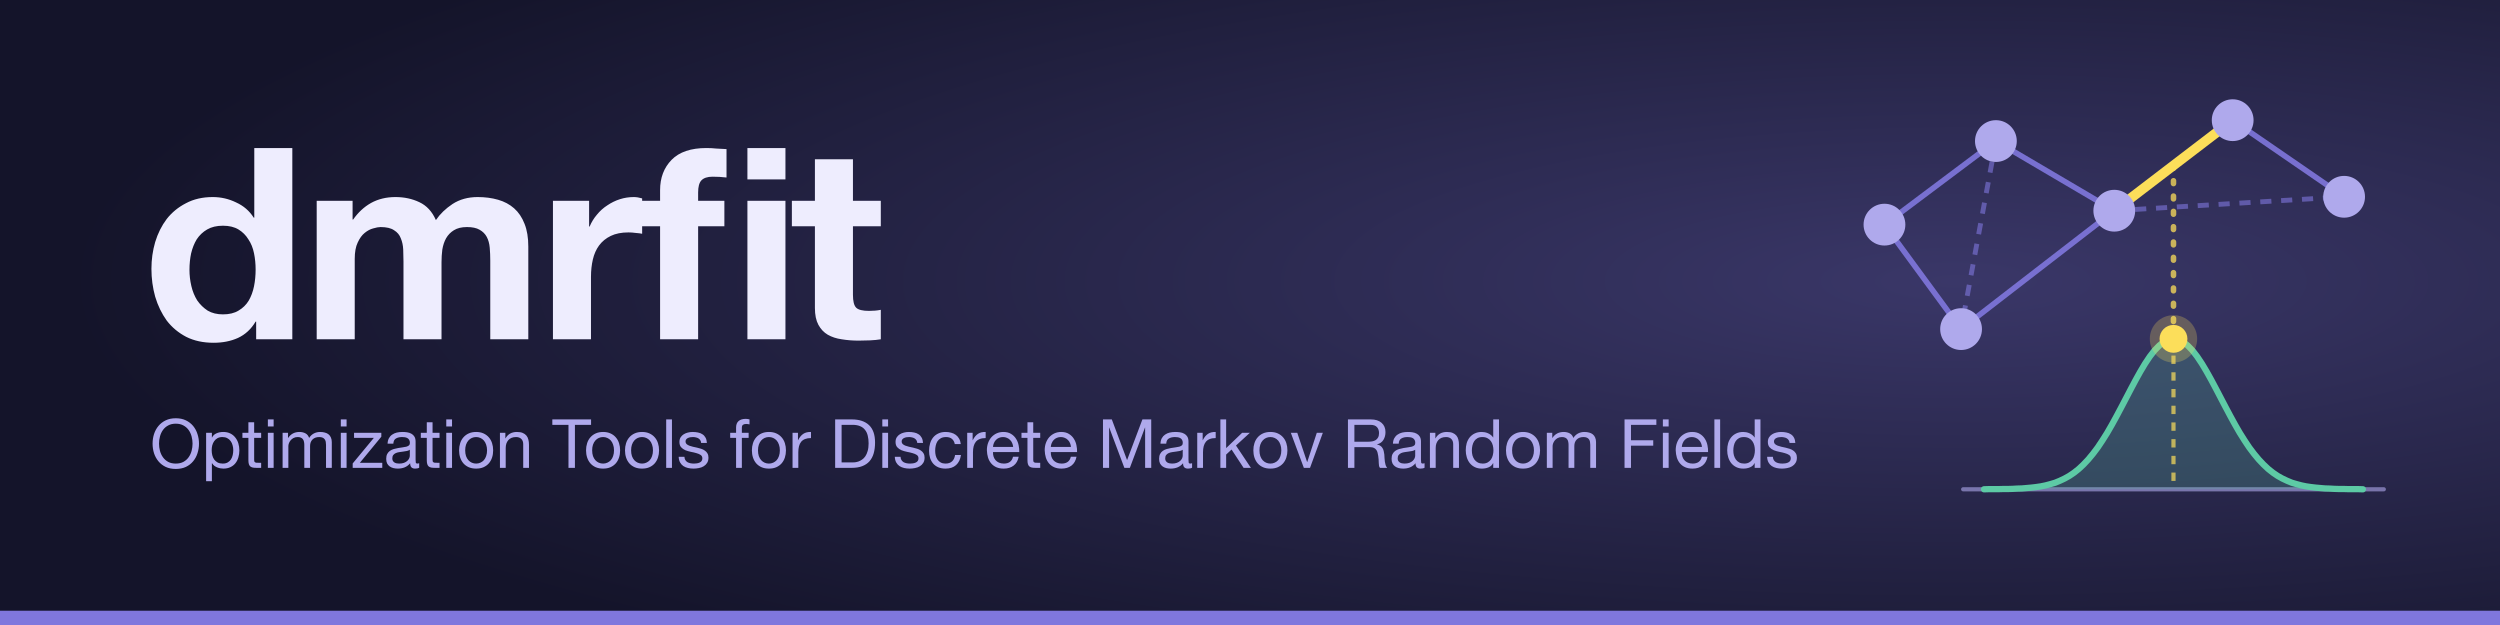
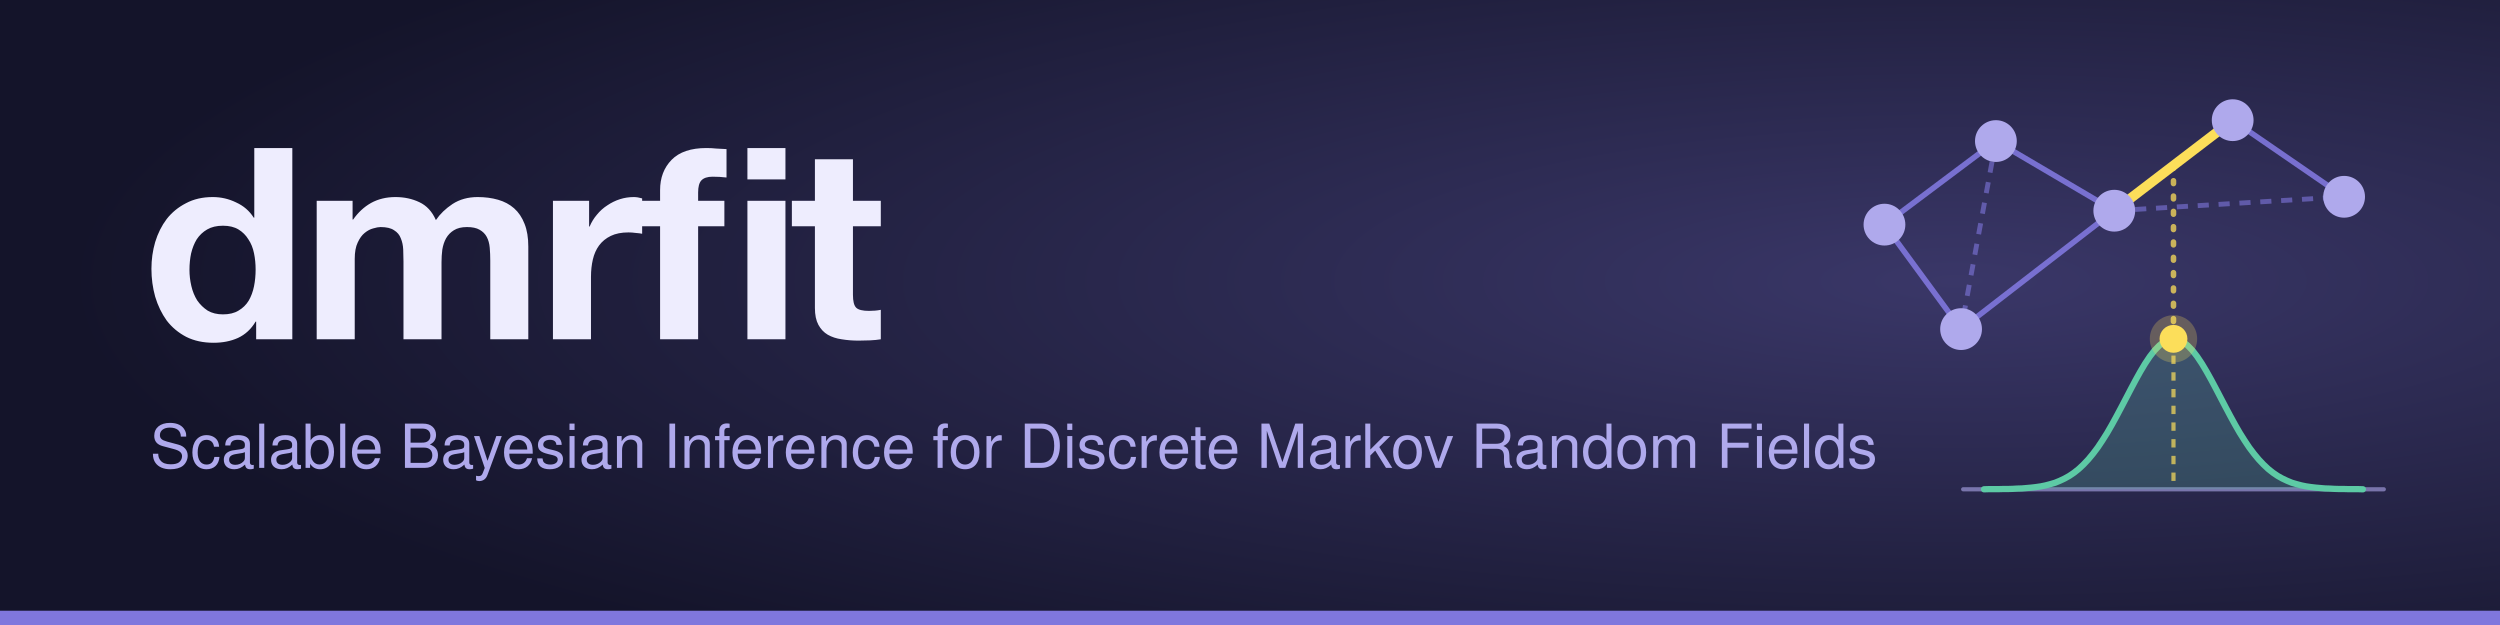
<svg xmlns="http://www.w3.org/2000/svg" width="1400" height="350" viewBox="0 0 1400 350" version="1.1" id="svg22">
  <defs id="defs2">
    <radialGradient id="bg" cx="78%" cy="45%" r="75%">
      <stop offset="0%" stop-color="#3a3768" id="stop1" />
      <stop offset="100%" stop-color="#14142a" id="stop2" />
    </radialGradient>
    <clipPath id="bannerclip">
      <rect width="1400" height="350" id="rect2" />
    </clipPath>
  </defs>
  <rect width="1400" height="350" fill="url(#bg)" id="rect3" />
  <g clip-path="url(#bannerclip)" id="g21">
    <g transform="translate(950,-38) scale(0.78)" id="g20">
      <line x1="191.5" y1="400" x2="493.5" y2="400" stroke="#AFA9EC" stroke-width="3" stroke-linecap="round" opacity="0.6" id="line3" />
      <path d="M 206.5,400.0 L 209.9,399.9 L 213.3,399.9 L 216.7,399.9 L 220.1,399.8 L 223.5,399.8 L 226.9,399.7 L 230.3,399.5 L 233.7,399.4 L 237.1,399.1 L 240.5,398.8 L 243.9,398.4 L 247.3,397.9 L 250.7,397.2 L 254.1,396.3 L 257.5,395.3 L 260.9,393.9 L 264.3,392.3 L 267.7,390.4 L 271.1,388.1 L 274.5,385.4 L 277.9,382.2 L 281.3,378.6 L 284.7,374.5 L 288.1,370.0 L 291.5,364.9 L 294.9,359.5 L 298.3,353.6 L 301.7,347.4 L 305.1,341.0 L 308.5,334.5 L 311.9,328.0 L 315.3,321.6 L 318.7,315.5 L 322.1,309.8 L 325.5,304.7 L 328.9,300.3 L 332.3,296.8 L 335.7,294.1 L 339.1,292.5 L 342.5,292.0 L 345.9,292.5 L 349.3,294.1 L 352.7,296.8 L 356.1,300.3 L 359.5,304.7 L 362.9,309.8 L 366.3,315.5 L 369.7,321.6 L 373.1,328.0 L 376.5,334.5 L 379.9,341.0 L 383.3,347.4 L 386.7,353.6 L 390.1,359.5 L 393.5,364.9 L 396.9,370.0 L 400.3,374.5 L 403.7,378.6 L 407.1,382.2 L 410.5,385.4 L 413.9,388.1 L 417.3,390.4 L 420.7,392.3 L 424.1,393.9 L 427.5,395.3 L 430.9,396.3 L 434.3,397.2 L 437.7,397.9 L 441.1,398.4 L 444.5,398.8 L 447.9,399.1 L 451.3,399.4 L 454.7,399.5 L 458.1,399.7 L 461.5,399.8 L 464.9,399.8 L 468.3,399.9 L 471.7,399.9 L 475.1,399.9 L 478.5,400.0 Z" fill="#5DCAA5" fill-opacity="0.22" id="path3" />
      <path d="M 206.5,400.0 L 209.9,399.9 L 213.3,399.9 L 216.7,399.9 L 220.1,399.8 L 223.5,399.8 L 226.9,399.7 L 230.3,399.5 L 233.7,399.4 L 237.1,399.1 L 240.5,398.8 L 243.9,398.4 L 247.3,397.9 L 250.7,397.2 L 254.1,396.3 L 257.5,395.3 L 260.9,393.9 L 264.3,392.3 L 267.7,390.4 L 271.1,388.1 L 274.5,385.4 L 277.9,382.2 L 281.3,378.6 L 284.7,374.5 L 288.1,370.0 L 291.5,364.9 L 294.9,359.5 L 298.3,353.6 L 301.7,347.4 L 305.1,341.0 L 308.5,334.5 L 311.9,328.0 L 315.3,321.6 L 318.7,315.5 L 322.1,309.8 L 325.5,304.7 L 328.9,300.3 L 332.3,296.8 L 335.7,294.1 L 339.1,292.5 L 342.5,292.0 L 345.9,292.5 L 349.3,294.1 L 352.7,296.8 L 356.1,300.3 L 359.5,304.7 L 362.9,309.8 L 366.3,315.5 L 369.7,321.6 L 373.1,328.0 L 376.5,334.5 L 379.9,341.0 L 383.3,347.4 L 386.7,353.6 L 390.1,359.5 L 393.5,364.9 L 396.9,370.0 L 400.3,374.5 L 403.7,378.6 L 407.1,382.2 L 410.5,385.4 L 413.9,388.1 L 417.3,390.4 L 420.7,392.3 L 424.1,393.9 L 427.5,395.3 L 430.9,396.3 L 434.3,397.2 L 437.7,397.9 L 441.1,398.4 L 444.5,398.8 L 447.9,399.1 L 451.3,399.4 L 454.7,399.5 L 458.1,399.7 L 461.5,399.8 L 464.9,399.8 L 468.3,399.9 L 471.7,399.9 L 475.1,399.9 L 478.5,400.0" fill="none" stroke="#5DCAA5" stroke-width="4.5" stroke-linejoin="round" stroke-linecap="round" id="path4" />
      <line x1="342.5" y1="292" x2="342.5" y2="400" stroke="#FCDE5A" stroke-width="3" stroke-dasharray="6 6" opacity="0.7" id="line4" />
      <g stroke="#7F77DD" stroke-width="4" opacity="0.9" id="g9">
        <line x1="135" y1="210" x2="215" y2="150" id="line5" />
        <line x1="215" y1="150" x2="300" y2="200" id="line6" />
        <line x1="135" y1="210" x2="190" y2="285" id="line7" />
        <line x1="190" y1="285" x2="300" y2="200" id="line8" />
        <line x1="385" y1="135" x2="465" y2="190" id="line9" />
      </g>
      <g stroke="#7F77DD" stroke-width="3.5" stroke-dasharray="8 7" opacity="0.6" id="g11">
        <line x1="215" y1="150" x2="190" y2="285" id="line10" />
        <line x1="300" y1="200" x2="465" y2="190" id="line11" />
      </g>
      <line x1="342.5" y1="167.5" x2="342.5" y2="292" stroke="#FCDE5A" stroke-width="4" stroke-dasharray="2 9" stroke-linecap="round" opacity="0.75" id="line12" />
      <line x1="300" y1="200" x2="385" y2="135" stroke="#FCDE5A" stroke-width="7" stroke-linecap="round" id="line13" />
      <g id="g18">
        <circle cx="135" cy="210" r="15" fill="#AFA9EC" id="circle13" />
        <circle cx="215" cy="150" r="15" fill="#AFA9EC" id="circle14" />
        <circle cx="190" cy="285" r="15" fill="#AFA9EC" id="circle15" />
        <circle cx="300" cy="200" r="15" fill="#AFA9EC" id="circle16" />
        <circle cx="385" cy="135" r="15" fill="#AFA9EC" id="circle17" />
        <circle cx="465" cy="190" r="15" fill="#AFA9EC" id="circle18" />
      </g>
      <circle cx="342.5" cy="292" r="17" fill="#FCDE5A" opacity="0.25" id="circle19" />
      <circle cx="342.5" cy="292" r="10" fill="#FCDE5A" id="circle20" />
    </g>
  </g>
  <path d="m 143.15,151 q 0,4.8 -0.9,9.3 -0.9,4.5 -3,8.1 -2.1,3.45 -5.7,5.55 -3.45,2.1 -8.7,2.1 -4.95,0 -8.55,-2.1 -3.45,-2.25 -5.85,-5.7 -2.25,-3.6 -3.3,-8.1 -1.05,-4.5 -1.05,-9 0,-4.8 0.9,-9.15 1.05,-4.5 3.15,-7.95 2.25,-3.45 5.85,-5.55 3.6,-2.1 8.85,-2.1 5.25,0 8.7,2.1 3.45,2.1 5.55,5.55 2.25,3.3 3.15,7.8 0.9,4.35 0.9,9.15 z m 0.3,29.1 V 190 H 163.7 V 82.9 h -21.3 v 39 h -0.3 q -3.6,-5.7 -9.9,-8.55 -6.15,-3 -13.05,-3 -8.55,0 -15,3.45 -6.45,3.3 -10.8,8.85 -4.2,5.55 -6.45,12.9 -2.1,7.2 -2.1,15 0,8.1 2.1,15.6 2.25,7.5 6.45,13.35 4.35,5.7 10.95,9.15 6.6,3.3 15.3,3.3 7.65,0 13.65,-2.7 6.15,-2.85 9.9,-9.15 z m 33.9,-67.65 V 190 h 21.3 v -45 q 0,-5.7 1.65,-9.15 1.65,-3.6 3.9,-5.4 2.4,-1.95 4.8,-2.55 2.55,-0.75 4.05,-0.75 5.1,0 7.65,1.8 2.7,1.65 3.75,4.5 1.2,2.85 1.35,6.3 0.15,3.3 0.15,6.75 V 190 h 21.3 v -43.2 q 0,-3.6 0.45,-7.05 0.6,-3.6 2.1,-6.3 1.65,-2.85 4.35,-4.5 2.85,-1.8 7.35,-1.8 4.5,0 7.05,1.5 2.7,1.5 4.05,4.05 1.35,2.55 1.65,6 0.3,3.45 0.3,7.35 V 190 h 21.3 v -51.9 q 0,-7.5 -2.1,-12.75 -2.1,-5.4 -5.85,-8.7 -3.75,-3.3 -9,-4.8 -5.25,-1.5 -11.4,-1.5 -8.1,0 -14.1,3.9 -5.85,3.9 -9.3,9 -3.15,-7.2 -9.3,-10.05 -6,-2.85 -13.35,-2.85 -7.65,0 -13.65,3.3 -5.85,3.3 -10.05,9.3 h -0.3 v -10.5 z m 132.3,0 V 190 h 21.3 v -34.95 q 0,-5.25 1.05,-9.75 1.05,-4.5 3.45,-7.8 2.55,-3.45 6.6,-5.4 4.05,-1.95 9.9,-1.95 1.95,0 4.05,0.3 2.1,0.15 3.6,0.45 v -19.8 q -2.55,-0.75 -4.65,-0.75 -4.05,0 -7.8,1.2 -3.75,1.2 -7.05,3.45 -3.3,2.1 -5.85,5.25 -2.55,3 -4.05,6.6 h -0.3 v -14.4 z m 60,14.25 V 190 h 21.3 v -63.3 h 14.7 v -14.25 h -14.7 v -4.65 q 0,-4.8 1.8,-6.75 1.95,-2.1 6.3,-2.1 4.05,0 7.8,0.45 V 83.5 q -2.7,-0.15 -5.55,-0.3 -2.85,-0.3 -5.7,-0.3 -13.05,0 -19.5,6.6 -6.45,6.6 -6.45,16.95 v 6 h -12.75 v 14.25 z m 48.9,-14.25 V 190 h 21.3 v -77.55 z m 21.3,-12 V 82.9 h -21.3 v 17.55 z m 37.8,12 V 89.2 h -21.3 v 23.25 h -12.9 v 14.25 h 12.9 v 45.75 q 0,5.85 1.95,9.45 1.95,3.6 5.25,5.55 3.45,1.95 7.8,2.55 4.5,0.75 9.45,0.75 3.15,0 6.45,-0.15 3.3,-0.15 6,-0.6 v -16.5 q -1.5,0.3 -3.15,0.45 -1.65,0.15 -3.45,0.15 -5.4,0 -7.2,-1.8 -1.8,-1.8 -1.8,-7.2 v -38.4 h 15.6 v -14.25 z" id="text21" style="font-weight:700;font-size:150px;font-family:'Helvetica Neue', Helvetica, Arial, sans-serif;letter-spacing:-3;fill:#eeedfe" aria-label="dmrfit" />
-   <path d="m 89.054,248.434 q 0,-2.052 0.532,-4.028 0.532,-2.014 1.672,-3.61 1.14,-1.596 2.926,-2.546 1.786,-0.988 4.256,-0.988 2.47,0 4.256,0.988 1.786,0.95 2.926,2.546 1.14,1.596 1.672,3.61 0.532,1.976 0.532,4.028 0,2.052 -0.532,4.066 -0.532,1.976 -1.672,3.572 -1.14,1.596 -2.926,2.584 -1.786,0.95 -4.256,0.95 -2.47,0 -4.256,-0.95 -1.786,-0.988 -2.926,-2.584 -1.14,-1.596 -1.672,-3.572 -0.532,-2.014 -0.532,-4.066 z m -3.61,0 q 0,2.774 0.798,5.358 0.836,2.546 2.47,4.522 1.634,1.976 4.066,3.154 2.432,1.14 5.662,1.14 3.23,0 5.662,-1.14 2.432,-1.178 4.066,-3.154 1.634,-1.976 2.432,-4.522 0.836,-2.584 0.836,-5.358 0,-2.774 -0.836,-5.32 -0.798,-2.584 -2.432,-4.56 -1.634,-1.976 -4.066,-3.154 -2.432,-1.178 -5.662,-1.178 -3.23,0 -5.662,1.178 -2.432,1.178 -4.066,3.154 -1.634,1.976 -2.47,4.56 -0.798,2.546 -0.798,5.32 z m 29.982,-6.08 v 27.132 h 3.23 v -10.108 h 0.076 q 0.532,0.874 1.292,1.482 0.798,0.57 1.672,0.912 0.874,0.342 1.748,0.494 0.912,0.152 1.634,0.152 2.242,0 3.914,-0.798 1.71,-0.798 2.812,-2.166 1.14,-1.406 1.672,-3.268 0.57,-1.862 0.57,-3.952 0,-2.09 -0.57,-3.952 -0.57,-1.862 -1.71,-3.268 -1.102,-1.444 -2.812,-2.28 -1.672,-0.836 -3.952,-0.836 -2.052,0 -3.762,0.76 -1.71,0.722 -2.508,2.356 h -0.076 v -2.66 z m 15.2,9.652 q 0,1.444 -0.304,2.812 -0.304,1.368 -0.988,2.432 -0.684,1.064 -1.824,1.71 -1.102,0.646 -2.774,0.646 -1.672,0 -2.85,-0.608 -1.178,-0.646 -1.938,-1.672 -0.722,-1.026 -1.064,-2.356 -0.342,-1.368 -0.342,-2.812 0,-1.368 0.304,-2.698 0.342,-1.33 1.064,-2.356 0.722,-1.064 1.862,-1.71 1.14,-0.646 2.774,-0.646 1.558,0 2.698,0.608 1.178,0.608 1.9,1.634 0.76,1.026 1.102,2.356 0.38,1.292 0.38,2.66 z m 11.704,-9.652 v -5.89 h -3.23 v 5.89 h -3.344 v 2.85 h 3.344 v 12.502 q 0,1.368 0.266,2.204 0.266,0.836 0.798,1.292 0.57,0.456 1.444,0.646 0.912,0.152 2.166,0.152 h 2.47 v -2.85 h -1.482 q -0.76,0 -1.254,-0.038 -0.456,-0.076 -0.722,-0.266 -0.266,-0.19 -0.38,-0.532 -0.076,-0.342 -0.076,-0.912 v -12.198 h 3.914 v -2.85 z m 10.906,-3.534 v -3.952 h -3.23 v 3.952 z m -3.23,3.534 V 262 h 3.23 v -19.646 z m 8.246,0 V 262 h 3.23 v -12.236 q 0,-0.57 0.266,-1.406 0.304,-0.874 0.912,-1.672 0.646,-0.798 1.634,-1.368 1.026,-0.57 2.432,-0.57 1.102,0 1.786,0.342 0.722,0.304 1.14,0.912 0.418,0.57 0.57,1.368 0.19,0.798 0.19,1.748 V 262 h 3.23 v -12.236 q 0,-2.28 1.368,-3.648 1.368,-1.368 3.762,-1.368 1.178,0 1.9,0.342 0.76,0.342 1.178,0.95 0.418,0.57 0.57,1.368 0.152,0.798 0.152,1.71 V 262 h 3.23 v -14.402 q 0,-1.52 -0.494,-2.584 -0.456,-1.102 -1.33,-1.786 -0.836,-0.684 -2.052,-0.988 -1.178,-0.342 -2.66,-0.342 -1.938,0 -3.572,0.874 -1.596,0.874 -2.584,2.47 -0.608,-1.824 -2.09,-2.584 -1.482,-0.76 -3.306,-0.76 -4.142,0 -6.346,3.344 h -0.076 v -2.888 z m 35.834,-3.534 v -3.952 h -3.23 v 3.952 z m -3.23,3.534 V 262 h 3.23 v -19.646 z m 6.65,17.176 V 262 h 16.568 v -2.85 h -12.54 l 12.008,-14.592 v -2.204 h -15.276 v 2.85 h 11.096 z m 37.24,2.394 q -0.836,0.494 -2.318,0.494 -1.254,0 -2.014,-0.684 -0.722,-0.722 -0.722,-2.318 -1.33,1.596 -3.116,2.318 -1.748,0.684 -3.8,0.684 -1.33,0 -2.546,-0.304 -1.178,-0.304 -2.052,-0.95 -0.874,-0.646 -1.406,-1.672 -0.494,-1.064 -0.494,-2.546 0,-1.672 0.57,-2.736 0.57,-1.064 1.482,-1.71 0.95,-0.684 2.128,-1.026 1.216,-0.342 2.47,-0.57 1.33,-0.266 2.508,-0.38 1.216,-0.152 2.128,-0.38 0.912,-0.266 1.444,-0.722 0.532,-0.494 0.532,-1.406 0,-1.064 -0.418,-1.71 -0.38,-0.646 -1.026,-0.988 -0.608,-0.342 -1.406,-0.456 -0.76,-0.114 -1.52,-0.114 -2.052,0 -3.42,0.798 -1.368,0.76 -1.482,2.926 h -3.23 q 0.076,-1.824 0.76,-3.078 0.684,-1.254 1.824,-2.014 1.14,-0.798 2.584,-1.14 1.482,-0.342 3.154,-0.342 1.33,0 2.622,0.19 1.33,0.19 2.394,0.798 1.064,0.57 1.71,1.634 0.646,1.064 0.646,2.774 v 10.108 q 0,1.14 0.114,1.672 0.152,0.532 0.912,0.532 0.418,0 0.988,-0.19 z m -5.244,-10.07 q -0.608,0.456 -1.596,0.684 -0.988,0.19 -2.09,0.342 -1.064,0.114 -2.166,0.304 -1.102,0.152 -1.976,0.532 -0.874,0.38 -1.444,1.102 -0.532,0.684 -0.532,1.9 0,0.798 0.304,1.368 0.342,0.532 0.836,0.874 0.532,0.342 1.216,0.494 0.684,0.152 1.444,0.152 1.596,0 2.736,-0.418 1.14,-0.456 1.862,-1.102 0.722,-0.684 1.064,-1.444 0.342,-0.798 0.342,-1.482 z m 12.73,-9.5 v -5.89 h -3.23 v 5.89 h -3.344 v 2.85 h 3.344 v 12.502 q 0,1.368 0.266,2.204 0.266,0.836 0.798,1.292 0.57,0.456 1.444,0.646 0.912,0.152 2.166,0.152 h 2.47 v -2.85 h -1.482 q -0.76,0 -1.254,-0.038 -0.456,-0.076 -0.722,-0.266 -0.266,-0.19 -0.38,-0.532 -0.076,-0.342 -0.076,-0.912 v -12.198 h 3.914 v -2.85 z m 10.906,-3.534 v -3.952 h -3.23 v 3.952 z m -3.23,3.534 V 262 h 3.23 v -19.646 z m 10.602,9.842 q 0,-1.786 0.456,-3.154 0.494,-1.406 1.33,-2.356 0.836,-0.95 1.938,-1.444 1.14,-0.494 2.394,-0.494 1.254,0 2.356,0.494 1.14,0.494 1.976,1.444 0.836,0.95 1.292,2.356 0.494,1.368 0.494,3.154 0,1.786 -0.494,3.192 -0.456,1.368 -1.292,2.318 -0.836,0.912 -1.976,1.406 -1.102,0.494 -2.356,0.494 -1.254,0 -2.394,-0.494 -1.102,-0.494 -1.938,-1.406 -0.836,-0.95 -1.33,-2.318 -0.456,-1.406 -0.456,-3.192 z m -3.42,0 q 0,2.166 0.608,4.028 0.608,1.862 1.824,3.268 1.216,1.368 3.002,2.166 1.786,0.76 4.104,0.76 2.356,0 4.104,-0.76 1.786,-0.798 3.002,-2.166 1.216,-1.406 1.824,-3.268 0.608,-1.862 0.608,-4.028 0,-2.166 -0.608,-4.028 -0.608,-1.9 -1.824,-3.268 -1.216,-1.406 -3.002,-2.204 -1.748,-0.798 -4.104,-0.798 -2.318,0 -4.104,0.798 -1.786,0.798 -3.002,2.204 -1.216,1.368 -1.824,3.268 -0.608,1.862 -0.608,4.028 z m 22.876,-9.842 V 262 h 3.23 v -11.096 q 0,-1.33 0.342,-2.432 0.38,-1.14 1.102,-1.976 0.722,-0.836 1.786,-1.292 1.102,-0.456 2.584,-0.456 1.862,0 2.926,1.064 1.064,1.064 1.064,2.888 V 262 h 3.23 v -12.92 q 0,-1.596 -0.342,-2.888 -0.304,-1.33 -1.102,-2.28 -0.798,-0.95 -2.09,-1.482 -1.292,-0.532 -3.23,-0.532 -4.37,0 -6.384,3.572 h -0.076 v -3.116 z m 38.38,-4.446 V 262 h 3.61 v -24.092 h 9.044 v -3.04 h -21.698 v 3.04 z m 13.262,14.288 q 0,-1.786 0.456,-3.154 0.494,-1.406 1.33,-2.356 0.836,-0.95 1.938,-1.444 1.14,-0.494 2.394,-0.494 1.254,0 2.356,0.494 1.14,0.494 1.976,1.444 0.836,0.95 1.292,2.356 0.494,1.368 0.494,3.154 0,1.786 -0.494,3.192 -0.456,1.368 -1.292,2.318 -0.836,0.912 -1.976,1.406 -1.102,0.494 -2.356,0.494 -1.254,0 -2.394,-0.494 -1.102,-0.494 -1.938,-1.406 -0.836,-0.95 -1.33,-2.318 -0.456,-1.406 -0.456,-3.192 z m -3.42,0 q 0,2.166 0.608,4.028 0.608,1.862 1.824,3.268 1.216,1.368 3.002,2.166 1.786,0.76 4.104,0.76 2.356,0 4.104,-0.76 1.786,-0.798 3.002,-2.166 1.216,-1.406 1.824,-3.268 0.608,-1.862 0.608,-4.028 0,-2.166 -0.608,-4.028 -0.608,-1.9 -1.824,-3.268 -1.216,-1.406 -3.002,-2.204 -1.748,-0.798 -4.104,-0.798 -2.318,0 -4.104,0.798 -1.786,0.798 -3.002,2.204 -1.216,1.368 -1.824,3.268 -0.608,1.862 -0.608,4.028 z m 25.232,0 q 0,-1.786 0.456,-3.154 0.494,-1.406 1.33,-2.356 0.836,-0.95 1.938,-1.444 1.14,-0.494 2.394,-0.494 1.254,0 2.356,0.494 1.14,0.494 1.976,1.444 0.836,0.95 1.292,2.356 0.494,1.368 0.494,3.154 0,1.786 -0.494,3.192 -0.456,1.368 -1.292,2.318 -0.836,0.912 -1.976,1.406 -1.102,0.494 -2.356,0.494 -1.254,0 -2.394,-0.494 -1.102,-0.494 -1.938,-1.406 -0.836,-0.95 -1.33,-2.318 -0.456,-1.406 -0.456,-3.192 z m -3.42,0 q 0,2.166 0.608,4.028 0.608,1.862 1.824,3.268 1.216,1.368 3.002,2.166 1.786,0.76 4.104,0.76 2.356,0 4.104,-0.76 1.786,-0.798 3.002,-2.166 1.216,-1.406 1.824,-3.268 0.608,-1.862 0.608,-4.028 0,-2.166 -0.608,-4.028 -0.608,-1.9 -1.824,-3.268 -1.216,-1.406 -3.002,-2.204 -1.748,-0.798 -4.104,-0.798 -2.318,0 -4.104,0.798 -1.786,0.798 -3.002,2.204 -1.216,1.368 -1.824,3.268 -0.608,1.862 -0.608,4.028 z M 373.066,234.868 V 262 h 3.23 v -27.132 z m 10.222,20.938 h -3.23 q 0.076,1.824 0.76,3.116 0.684,1.254 1.824,2.052 1.14,0.76 2.622,1.102 1.482,0.342 3.116,0.342 1.482,0 2.964,-0.304 1.52,-0.266 2.698,-0.988 1.216,-0.722 1.938,-1.9 0.76,-1.178 0.76,-2.964 0,-1.406 -0.57,-2.356 -0.532,-0.95 -1.444,-1.558 -0.874,-0.646 -2.052,-1.026 -1.14,-0.38 -2.356,-0.646 -1.14,-0.266 -2.28,-0.494 -1.14,-0.266 -2.052,-0.608 -0.912,-0.38 -1.52,-0.912 -0.57,-0.57 -0.57,-1.406 0,-0.76 0.38,-1.216 0.38,-0.494 0.988,-0.76 0.608,-0.304 1.33,-0.418 0.76,-0.114 1.482,-0.114 0.798,0 1.558,0.19 0.798,0.152 1.444,0.532 0.646,0.38 1.064,1.026 0.418,0.608 0.494,1.558 h 3.23 q -0.114,-1.786 -0.76,-2.964 -0.646,-1.216 -1.748,-1.9 -1.064,-0.722 -2.47,-0.988 -1.406,-0.304 -3.078,-0.304 -1.292,0 -2.622,0.342 -1.292,0.304 -2.356,0.988 -1.026,0.646 -1.71,1.71 -0.646,1.064 -0.646,2.546 0,1.9 0.95,2.964 0.95,1.064 2.356,1.672 1.444,0.57 3.116,0.912 1.672,0.304 3.078,0.722 1.444,0.38 2.394,1.026 0.95,0.646 0.95,1.9 0,0.912 -0.456,1.52 -0.456,0.57 -1.178,0.874 -0.684,0.304 -1.52,0.418 -0.836,0.114 -1.596,0.114 -0.988,0 -1.938,-0.19 -0.912,-0.19 -1.672,-0.608 -0.722,-0.456 -1.178,-1.178 -0.456,-0.76 -0.494,-1.824 z m 28.918,-10.602 V 262 h 3.23 v -16.796 h 3.8 v -2.85 h -3.8 v -2.736 q 0,-1.292 0.646,-1.748 0.646,-0.456 1.824,-0.456 0.418,0 0.912,0.076 0.494,0.038 0.912,0.19 v -2.812 q -0.456,-0.152 -1.064,-0.228 -0.57,-0.076 -1.026,-0.076 -2.66,0 -4.066,1.254 -1.368,1.216 -1.368,3.61 v 2.926 H 408.9 v 2.85 z m 12.274,6.992 q 0,-1.786 0.456,-3.154 0.494,-1.406 1.33,-2.356 0.836,-0.95 1.938,-1.444 1.14,-0.494 2.394,-0.494 1.254,0 2.356,0.494 1.14,0.494 1.976,1.444 0.836,0.95 1.292,2.356 0.494,1.368 0.494,3.154 0,1.786 -0.494,3.192 -0.456,1.368 -1.292,2.318 -0.836,0.912 -1.976,1.406 -1.102,0.494 -2.356,0.494 -1.254,0 -2.394,-0.494 -1.102,-0.494 -1.938,-1.406 -0.836,-0.95 -1.33,-2.318 -0.456,-1.406 -0.456,-3.192 z m -3.42,0 q 0,2.166 0.608,4.028 0.608,1.862 1.824,3.268 1.216,1.368 3.002,2.166 1.786,0.76 4.104,0.76 2.356,0 4.104,-0.76 1.786,-0.798 3.002,-2.166 1.216,-1.406 1.824,-3.268 0.608,-1.862 0.608,-4.028 0,-2.166 -0.608,-4.028 -0.608,-1.9 -1.824,-3.268 -1.216,-1.406 -3.002,-2.204 -1.748,-0.798 -4.104,-0.798 -2.318,0 -4.104,0.798 -1.786,0.798 -3.002,2.204 -1.216,1.368 -1.824,3.268 -0.608,1.862 -0.608,4.028 z m 22.762,-9.842 V 262 h 3.23 v -8.74 q 0,-1.9 0.38,-3.344 0.38,-1.482 1.216,-2.508 0.836,-1.026 2.204,-1.558 1.368,-0.532 3.306,-0.532 v -3.42 q -2.622,-0.076 -4.332,1.064 -1.71,1.14 -2.888,3.534 h -0.076 v -4.142 z m 27.474,16.606 v -21.052 h 6.08 q 2.508,0 4.218,0.722 1.71,0.684 2.774,2.052 1.102,1.33 1.558,3.268 0.494,1.9 0.494,4.332 0,2.508 -0.532,4.294 -0.494,1.748 -1.292,2.926 -0.798,1.178 -1.824,1.862 -0.988,0.684 -2.014,1.064 -1.026,0.342 -1.938,0.456 -0.912,0.076 -1.52,0.076 z m -3.61,-24.092 V 262 h 9.31 q 3.382,0 5.852,-0.95 2.47,-0.95 4.066,-2.736 1.596,-1.824 2.356,-4.446 0.76,-2.66 0.76,-6.08 0,-6.536 -3.382,-9.728 -3.382,-3.192 -9.652,-3.192 z m 29.64,3.952 v -3.952 h -3.23 v 3.952 z m -3.23,3.534 V 262 h 3.23 v -19.646 z m 10.222,13.452 h -3.23 q 0.076,1.824 0.76,3.116 0.684,1.254 1.824,2.052 1.14,0.76 2.622,1.102 1.482,0.342 3.116,0.342 1.482,0 2.964,-0.304 1.52,-0.266 2.698,-0.988 1.216,-0.722 1.938,-1.9 0.76,-1.178 0.76,-2.964 0,-1.406 -0.57,-2.356 -0.532,-0.95 -1.444,-1.558 -0.874,-0.646 -2.052,-1.026 -1.14,-0.38 -2.356,-0.646 -1.14,-0.266 -2.28,-0.494 -1.14,-0.266 -2.052,-0.608 -0.912,-0.38 -1.52,-0.912 -0.57,-0.57 -0.57,-1.406 0,-0.76 0.38,-1.216 0.38,-0.494 0.988,-0.76 0.608,-0.304 1.33,-0.418 0.76,-0.114 1.482,-0.114 0.798,0 1.558,0.19 0.798,0.152 1.444,0.532 0.646,0.38 1.064,1.026 0.418,0.608 0.494,1.558 h 3.23 q -0.114,-1.786 -0.76,-2.964 -0.646,-1.216 -1.748,-1.9 -1.064,-0.722 -2.47,-0.988 -1.406,-0.304 -3.078,-0.304 -1.292,0 -2.622,0.342 -1.292,0.304 -2.356,0.988 -1.026,0.646 -1.71,1.71 -0.646,1.064 -0.646,2.546 0,1.9 0.95,2.964 0.95,1.064 2.356,1.672 1.444,0.57 3.116,0.912 1.672,0.304 3.078,0.722 1.444,0.38 2.394,1.026 0.95,0.646 0.95,1.9 0,0.912 -0.456,1.52 -0.456,0.57 -1.178,0.874 -0.684,0.304 -1.52,0.418 -0.836,0.114 -1.596,0.114 -0.988,0 -1.938,-0.19 -0.912,-0.19 -1.672,-0.608 -0.722,-0.456 -1.178,-1.178 -0.456,-0.76 -0.494,-1.824 z m 30.362,-7.144 h 3.344 q -0.19,-1.748 -0.912,-3.002 -0.722,-1.292 -1.862,-2.128 -1.102,-0.836 -2.584,-1.216 -1.444,-0.418 -3.116,-0.418 -2.318,0 -4.066,0.836 -1.748,0.798 -2.926,2.242 -1.14,1.406 -1.71,3.344 -0.57,1.9 -0.57,4.104 0,2.204 0.57,4.066 0.608,1.824 1.748,3.154 1.178,1.33 2.888,2.052 1.748,0.722 3.99,0.722 3.762,0 5.928,-1.976 2.204,-1.976 2.736,-5.624 h -3.306 q -0.304,2.28 -1.672,3.534 -1.33,1.254 -3.724,1.254 -1.52,0 -2.622,-0.608 -1.102,-0.608 -1.786,-1.596 -0.684,-1.026 -1.026,-2.318 -0.304,-1.292 -0.304,-2.66 0,-1.482 0.304,-2.85 0.304,-1.406 0.988,-2.47 0.722,-1.064 1.9,-1.71 1.178,-0.646 2.926,-0.646 2.052,0 3.268,1.026 1.216,1.026 1.596,2.888 z m 6.954,-6.308 V 262 h 3.23 v -8.74 q 0,-1.9 0.38,-3.344 0.38,-1.482 1.216,-2.508 0.836,-1.026 2.204,-1.558 1.368,-0.532 3.306,-0.532 v -3.42 q -2.622,-0.076 -4.332,1.064 -1.71,1.14 -2.888,3.534 h -0.076 v -4.142 z m 25.726,7.942 h -11.286 q 0.076,-1.14 0.494,-2.128 0.418,-1.026 1.14,-1.786 0.722,-0.76 1.71,-1.178 1.026,-0.456 2.28,-0.456 1.216,0 2.204,0.456 1.026,0.418 1.748,1.178 0.76,0.722 1.178,1.748 0.456,1.026 0.532,2.166 z m 3.116,5.472 h -3.192 q -0.418,1.938 -1.748,2.888 -1.292,0.95 -3.344,0.95 -1.596,0 -2.774,-0.532 -1.178,-0.532 -1.938,-1.406 -0.76,-0.912 -1.102,-2.052 -0.342,-1.178 -0.304,-2.47 h 14.706 q 0.076,-1.786 -0.342,-3.762 -0.38,-1.976 -1.444,-3.648 -1.026,-1.672 -2.774,-2.736 -1.71,-1.102 -4.332,-1.102 -2.014,0 -3.724,0.76 -1.672,0.76 -2.926,2.128 -1.216,1.368 -1.9,3.23 -0.684,1.862 -0.684,4.104 0.076,2.242 0.646,4.142 0.608,1.9 1.786,3.268 1.178,1.368 2.888,2.128 1.748,0.76 4.104,0.76 3.344,0 5.548,-1.672 2.204,-1.672 2.85,-4.978 z m 8.132,-13.414 v -5.89 h -3.23 v 5.89 h -3.344 v 2.85 h 3.344 v 12.502 q 0,1.368 0.266,2.204 0.266,0.836 0.798,1.292 0.57,0.456 1.444,0.646 0.912,0.152 2.166,0.152 h 2.47 v -2.85 h -1.482 q -0.76,0 -1.254,-0.038 -0.456,-0.076 -0.722,-0.266 -0.266,-0.19 -0.38,-0.532 -0.076,-0.342 -0.076,-0.912 v -12.198 h 3.914 v -2.85 z m 21.128,7.942 h -11.286 q 0.076,-1.14 0.494,-2.128 0.418,-1.026 1.14,-1.786 0.722,-0.76 1.71,-1.178 1.026,-0.456 2.28,-0.456 1.216,0 2.204,0.456 1.026,0.418 1.748,1.178 0.76,0.722 1.178,1.748 0.456,1.026 0.532,2.166 z m 3.116,5.472 h -3.192 q -0.418,1.938 -1.748,2.888 -1.292,0.95 -3.344,0.95 -1.596,0 -2.774,-0.532 -1.178,-0.532 -1.938,-1.406 -0.76,-0.912 -1.102,-2.052 -0.342,-1.178 -0.304,-2.47 h 14.706 q 0.076,-1.786 -0.342,-3.762 -0.38,-1.976 -1.444,-3.648 -1.026,-1.672 -2.774,-2.736 -1.71,-1.102 -4.332,-1.102 -2.014,0 -3.724,0.76 -1.672,0.76 -2.926,2.128 -1.216,1.368 -1.9,3.23 -0.684,1.862 -0.684,4.104 0.076,2.242 0.646,4.142 0.608,1.9 1.786,3.268 1.178,1.368 2.888,2.128 1.748,0.76 4.104,0.76 3.344,0 5.548,-1.672 2.204,-1.672 2.85,-4.978 z m 14.82,-20.9 V 262 h 3.42 v -22.572 h 0.076 l 8.474,22.572 h 3.078 l 8.474,-22.572 h 0.076 V 262 h 3.42 v -27.132 h -4.94 l -8.588,22.8 -8.55,-22.8 z m 49.894,27.056 q -0.836,0.494 -2.318,0.494 -1.254,0 -2.014,-0.684 -0.722,-0.722 -0.722,-2.318 -1.33,1.596 -3.116,2.318 -1.748,0.684 -3.8,0.684 -1.33,0 -2.546,-0.304 -1.178,-0.304 -2.052,-0.95 -0.874,-0.646 -1.406,-1.672 -0.494,-1.064 -0.494,-2.546 0,-1.672 0.57,-2.736 0.57,-1.064 1.482,-1.71 0.95,-0.684 2.128,-1.026 1.216,-0.342 2.47,-0.57 1.33,-0.266 2.508,-0.38 1.216,-0.152 2.128,-0.38 0.912,-0.266 1.444,-0.722 0.532,-0.494 0.532,-1.406 0,-1.064 -0.418,-1.71 -0.38,-0.646 -1.026,-0.988 -0.608,-0.342 -1.406,-0.456 -0.76,-0.114 -1.52,-0.114 -2.052,0 -3.42,0.798 -1.368,0.76 -1.482,2.926 h -3.23 q 0.076,-1.824 0.76,-3.078 0.684,-1.254 1.824,-2.014 1.14,-0.798 2.584,-1.14 1.482,-0.342 3.154,-0.342 1.33,0 2.622,0.19 1.33,0.19 2.394,0.798 1.064,0.57 1.71,1.634 0.646,1.064 0.646,2.774 v 10.108 q 0,1.14 0.114,1.672 0.152,0.532 0.912,0.532 0.418,0 0.988,-0.19 z m -5.244,-10.07 q -0.608,0.456 -1.596,0.684 -0.988,0.19 -2.09,0.342 -1.064,0.114 -2.166,0.304 -1.102,0.152 -1.976,0.532 -0.874,0.38 -1.444,1.102 -0.532,0.684 -0.532,1.9 0,0.798 0.304,1.368 0.342,0.532 0.836,0.874 0.532,0.342 1.216,0.494 0.684,0.152 1.444,0.152 1.596,0 2.736,-0.418 1.14,-0.456 1.862,-1.102 0.722,-0.684 1.064,-1.444 0.342,-0.798 0.342,-1.482 z m 8.132,-9.5 V 262 h 3.23 v -8.74 q 0,-1.9 0.38,-3.344 0.38,-1.482 1.216,-2.508 0.836,-1.026 2.204,-1.558 1.368,-0.532 3.306,-0.532 v -3.42 q -2.622,-0.076 -4.332,1.064 -1.71,1.14 -2.888,3.534 h -0.076 v -4.142 z m 12.958,-7.486 V 262 h 3.23 v -7.448 l 3.04,-2.812 6.726,10.26 h 4.104 l -8.36,-12.502 7.79,-7.144 h -4.332 l -8.968,8.588 v -16.074 z m 21.888,17.328 q 0,-1.786 0.456,-3.154 0.494,-1.406 1.33,-2.356 0.836,-0.95 1.938,-1.444 1.14,-0.494 2.394,-0.494 1.254,0 2.356,0.494 1.14,0.494 1.976,1.444 0.836,0.95 1.292,2.356 0.494,1.368 0.494,3.154 0,1.786 -0.494,3.192 -0.456,1.368 -1.292,2.318 -0.836,0.912 -1.976,1.406 -1.102,0.494 -2.356,0.494 -1.254,0 -2.394,-0.494 -1.102,-0.494 -1.938,-1.406 -0.836,-0.95 -1.33,-2.318 -0.456,-1.406 -0.456,-3.192 z m -3.42,0 q 0,2.166 0.608,4.028 0.608,1.862 1.824,3.268 1.216,1.368 3.002,2.166 1.786,0.76 4.104,0.76 2.356,0 4.104,-0.76 1.786,-0.798 3.002,-2.166 1.216,-1.406 1.824,-3.268 0.608,-1.862 0.608,-4.028 0,-2.166 -0.608,-4.028 -0.608,-1.9 -1.824,-3.268 -1.216,-1.406 -3.002,-2.204 -1.748,-0.798 -4.104,-0.798 -2.318,0 -4.104,0.798 -1.786,0.798 -3.002,2.204 -1.216,1.368 -1.824,3.268 -0.608,1.862 -0.608,4.028 z m 31.73,9.804 7.182,-19.646 h -3.382 l -5.358,16.378 h -0.076 l -5.51,-16.378 h -3.61 l 7.296,19.646 z m 21.242,-27.132 V 262 h 3.61 v -11.59 h 8.816 q 1.33,0 2.128,0.418 0.798,0.38 1.292,1.064 0.494,0.646 0.722,1.558 0.228,0.874 0.38,1.862 0.19,0.988 0.228,2.014 0.038,1.026 0.076,1.938 0.038,0.874 0.152,1.596 0.152,0.722 0.532,1.14 h 4.028 q -0.57,-0.684 -0.874,-1.558 -0.266,-0.912 -0.418,-1.9 -0.152,-0.988 -0.19,-2.014 -0.038,-1.026 -0.114,-2.014 -0.114,-0.988 -0.342,-1.9 -0.19,-0.912 -0.646,-1.634 -0.418,-0.76 -1.178,-1.292 -0.722,-0.532 -1.9,-0.76 v -0.076 q 2.47,-0.684 3.572,-2.546 1.14,-1.862 1.14,-4.332 0,-3.306 -2.204,-5.206 -2.166,-1.9 -6.042,-1.9 z m 11.134,12.502 h -7.524 v -9.462 h 8.968 q 2.546,0 3.686,1.292 1.14,1.292 1.14,3.344 0,1.482 -0.532,2.432 -0.494,0.912 -1.368,1.482 -0.836,0.532 -1.976,0.722 -1.14,0.19 -2.394,0.19 z m 31.768,14.554 q -0.836,0.494 -2.318,0.494 -1.254,0 -2.014,-0.684 -0.722,-0.722 -0.722,-2.318 -1.33,1.596 -3.116,2.318 -1.748,0.684 -3.8,0.684 -1.33,0 -2.546,-0.304 -1.178,-0.304 -2.052,-0.95 -0.874,-0.646 -1.406,-1.672 -0.494,-1.064 -0.494,-2.546 0,-1.672 0.57,-2.736 0.57,-1.064 1.482,-1.71 0.95,-0.684 2.128,-1.026 1.216,-0.342 2.47,-0.57 1.33,-0.266 2.508,-0.38 1.216,-0.152 2.128,-0.38 0.912,-0.266 1.444,-0.722 0.532,-0.494 0.532,-1.406 0,-1.064 -0.418,-1.71 -0.38,-0.646 -1.026,-0.988 -0.608,-0.342 -1.406,-0.456 -0.76,-0.114 -1.52,-0.114 -2.052,0 -3.42,0.798 -1.368,0.76 -1.482,2.926 h -3.23 q 0.076,-1.824 0.76,-3.078 0.684,-1.254 1.824,-2.014 1.14,-0.798 2.584,-1.14 1.482,-0.342 3.154,-0.342 1.33,0 2.622,0.19 1.33,0.19 2.394,0.798 1.064,0.57 1.71,1.634 0.646,1.064 0.646,2.774 v 10.108 q 0,1.14 0.114,1.672 0.152,0.532 0.912,0.532 0.418,0 0.988,-0.19 z m -5.244,-10.07 q -0.608,0.456 -1.596,0.684 -0.988,0.19 -2.09,0.342 -1.064,0.114 -2.166,0.304 -1.102,0.152 -1.976,0.532 -0.874,0.38 -1.444,1.102 -0.532,0.684 -0.532,1.9 0,0.798 0.304,1.368 0.342,0.532 0.836,0.874 0.532,0.342 1.216,0.494 0.684,0.152 1.444,0.152 1.596,0 2.736,-0.418 1.14,-0.456 1.862,-1.102 0.722,-0.684 1.064,-1.444 0.342,-0.798 0.342,-1.482 z m 8.246,-9.5 V 262 h 3.23 v -11.096 q 0,-1.33 0.342,-2.432 0.38,-1.14 1.102,-1.976 0.722,-0.836 1.786,-1.292 1.102,-0.456 2.584,-0.456 1.862,0 2.926,1.064 1.064,1.064 1.064,2.888 V 262 h 3.23 v -12.92 q 0,-1.596 -0.342,-2.888 -0.304,-1.33 -1.102,-2.28 -0.798,-0.95 -2.09,-1.482 -1.292,-0.532 -3.23,-0.532 -4.37,0 -6.384,3.572 h -0.076 v -3.116 z m 23.484,9.994 q 0,-1.444 0.304,-2.812 0.304,-1.368 0.988,-2.432 0.684,-1.064 1.824,-1.71 1.14,-0.646 2.774,-0.646 1.672,0 2.85,0.646 1.178,0.608 1.9,1.634 0.76,1.026 1.102,2.394 0.342,1.33 0.342,2.774 0,1.368 -0.342,2.698 -0.304,1.33 -1.026,2.394 -0.722,1.026 -1.862,1.672 -1.14,0.646 -2.774,0.646 -1.558,0 -2.736,-0.608 -1.14,-0.608 -1.9,-1.634 -0.722,-1.026 -1.102,-2.318 -0.342,-1.33 -0.342,-2.698 z m 15.2,9.652 v -27.132 h -3.23 v 10.108 h -0.076 q -0.532,-0.874 -1.33,-1.444 -0.76,-0.608 -1.634,-0.95 -0.874,-0.38 -1.748,-0.532 -0.874,-0.152 -1.634,-0.152 -2.242,0 -3.952,0.836 -1.672,0.798 -2.812,2.204 -1.102,1.368 -1.672,3.23 -0.532,1.862 -0.532,3.952 0,2.09 0.57,3.952 0.57,1.862 1.672,3.268 1.14,1.406 2.812,2.242 1.71,0.836 3.99,0.836 2.052,0 3.762,-0.722 1.71,-0.722 2.508,-2.356 h 0.076 V 262 Z m 7.334,-9.804 q 0,-1.786 0.456,-3.154 0.494,-1.406 1.33,-2.356 0.836,-0.95 1.938,-1.444 1.14,-0.494 2.394,-0.494 1.254,0 2.356,0.494 1.14,0.494 1.976,1.444 0.836,0.95 1.292,2.356 0.494,1.368 0.494,3.154 0,1.786 -0.494,3.192 -0.456,1.368 -1.292,2.318 -0.836,0.912 -1.976,1.406 -1.102,0.494 -2.356,0.494 -1.254,0 -2.394,-0.494 -1.102,-0.494 -1.938,-1.406 -0.836,-0.95 -1.33,-2.318 -0.456,-1.406 -0.456,-3.192 z m -3.42,0 q 0,2.166 0.608,4.028 0.608,1.862 1.824,3.268 1.216,1.368 3.002,2.166 1.786,0.76 4.104,0.76 2.356,0 4.104,-0.76 1.786,-0.798 3.002,-2.166 1.216,-1.406 1.824,-3.268 0.608,-1.862 0.608,-4.028 0,-2.166 -0.608,-4.028 -0.608,-1.9 -1.824,-3.268 -1.216,-1.406 -3.002,-2.204 -1.748,-0.798 -4.104,-0.798 -2.318,0 -4.104,0.798 -1.786,0.798 -3.002,2.204 -1.216,1.368 -1.824,3.268 -0.608,1.862 -0.608,4.028 z m 22.876,-9.842 V 262 h 3.23 v -12.236 q 0,-0.57 0.266,-1.406 0.304,-0.874 0.912,-1.672 0.646,-0.798 1.634,-1.368 1.026,-0.57 2.432,-0.57 1.102,0 1.786,0.342 0.722,0.304 1.14,0.912 0.418,0.57 0.57,1.368 0.19,0.798 0.19,1.748 V 262 h 3.23 v -12.236 q 0,-2.28 1.368,-3.648 1.368,-1.368 3.762,-1.368 1.178,0 1.9,0.342 0.76,0.342 1.178,0.95 0.418,0.57 0.57,1.368 0.152,0.798 0.152,1.71 V 262 h 3.23 v -14.402 q 0,-1.52 -0.494,-2.584 -0.456,-1.102 -1.33,-1.786 -0.836,-0.684 -2.052,-0.988 -1.178,-0.342 -2.66,-0.342 -1.938,0 -3.572,0.874 -1.596,0.874 -2.584,2.47 -0.608,-1.824 -2.09,-2.584 -1.482,-0.76 -3.306,-0.76 -4.142,0 -6.346,3.344 h -0.076 v -2.888 z m 43.51,-7.486 V 262 h 3.61 v -12.426 h 12.464 v -3.04 h -12.464 v -8.626 h 14.212 v -3.04 z m 24.7,3.952 v -3.952 h -3.23 v 3.952 z m -3.23,3.534 V 262 h 3.23 v -19.646 z m 21.888,7.942 h -11.286 q 0.076,-1.14 0.494,-2.128 0.418,-1.026 1.14,-1.786 0.722,-0.76 1.71,-1.178 1.026,-0.456 2.28,-0.456 1.216,0 2.204,0.456 1.026,0.418 1.748,1.178 0.76,0.722 1.178,1.748 0.456,1.026 0.532,2.166 z m 3.116,5.472 h -3.192 q -0.418,1.938 -1.748,2.888 -1.292,0.95 -3.344,0.95 -1.596,0 -2.774,-0.532 -1.178,-0.532 -1.938,-1.406 -0.76,-0.912 -1.102,-2.052 -0.342,-1.178 -0.304,-2.47 h 14.706 q 0.076,-1.786 -0.342,-3.762 -0.38,-1.976 -1.444,-3.648 -1.026,-1.672 -2.774,-2.736 -1.71,-1.102 -4.332,-1.102 -2.014,0 -3.724,0.76 -1.672,0.76 -2.926,2.128 -1.216,1.368 -1.9,3.23 -0.684,1.862 -0.684,4.104 0.076,2.242 0.646,4.142 0.608,1.9 1.786,3.268 1.178,1.368 2.888,2.128 1.748,0.76 4.104,0.76 3.344,0 5.548,-1.672 2.204,-1.672 2.85,-4.978 z m 3.838,-20.9 V 262 h 3.23 v -27.132 z m 10.602,17.48 q 0,-1.444 0.304,-2.812 0.304,-1.368 0.988,-2.432 0.684,-1.064 1.824,-1.71 1.14,-0.646 2.774,-0.646 1.672,0 2.85,0.646 1.178,0.608 1.9,1.634 0.76,1.026 1.102,2.394 0.342,1.33 0.342,2.774 0,1.368 -0.342,2.698 -0.304,1.33 -1.026,2.394 -0.722,1.026 -1.862,1.672 -1.14,0.646 -2.774,0.646 -1.558,0 -2.736,-0.608 -1.14,-0.608 -1.9,-1.634 -0.722,-1.026 -1.102,-2.318 -0.342,-1.33 -0.342,-2.698 z m 15.2,9.652 v -27.132 h -3.23 v 10.108 h -0.076 q -0.532,-0.874 -1.33,-1.444 -0.76,-0.608 -1.634,-0.95 -0.874,-0.38 -1.748,-0.532 -0.874,-0.152 -1.634,-0.152 -2.242,0 -3.952,0.836 -1.672,0.798 -2.812,2.204 -1.102,1.368 -1.672,3.23 -0.532,1.862 -0.532,3.952 0,2.09 0.57,3.952 0.57,1.862 1.672,3.268 1.14,1.406 2.812,2.242 1.71,0.836 3.99,0.836 2.052,0 3.762,-0.722 1.71,-0.722 2.508,-2.356 h 0.076 V 262 Z m 6.954,-6.194 h -3.23 q 0.076,1.824 0.76,3.116 0.684,1.254 1.824,2.052 1.14,0.76 2.622,1.102 1.482,0.342 3.116,0.342 1.482,0 2.964,-0.304 1.52,-0.266 2.698,-0.988 1.216,-0.722 1.938,-1.9 0.76,-1.178 0.76,-2.964 0,-1.406 -0.57,-2.356 -0.532,-0.95 -1.444,-1.558 -0.874,-0.646 -2.052,-1.026 -1.14,-0.38 -2.356,-0.646 -1.14,-0.266 -2.28,-0.494 -1.14,-0.266 -2.052,-0.608 -0.912,-0.38 -1.52,-0.912 -0.57,-0.57 -0.57,-1.406 0,-0.76 0.38,-1.216 0.38,-0.494 0.988,-0.76 0.608,-0.304 1.33,-0.418 0.76,-0.114 1.482,-0.114 0.798,0 1.558,0.19 0.798,0.152 1.444,0.532 0.646,0.38 1.064,1.026 0.418,0.608 0.494,1.558 h 3.23 q -0.114,-1.786 -0.76,-2.964 -0.646,-1.216 -1.748,-1.9 -1.064,-0.722 -2.47,-0.988 -1.406,-0.304 -3.078,-0.304 -1.292,0 -2.622,0.342 -1.292,0.304 -2.356,0.988 -1.026,0.646 -1.71,1.71 -0.646,1.064 -0.646,2.546 0,1.9 0.95,2.964 0.95,1.064 2.356,1.672 1.444,0.57 3.116,0.912 1.672,0.304 3.078,0.722 1.444,0.38 2.394,1.026 0.95,0.646 0.95,1.9 0,0.912 -0.456,1.52 -0.456,0.57 -1.178,0.874 -0.684,0.304 -1.52,0.418 -0.836,0.114 -1.596,0.114 -0.988,0 -1.938,-0.19 -0.912,-0.19 -1.672,-0.608 -0.722,-0.456 -1.178,-1.178 -0.456,-0.76 -0.494,-1.824 z" id="text22" style="font-size:38px;font-family:'Helvetica Neue', Helvetica, Arial, sans-serif;fill:#afa9ec" aria-label="Optimization Tools for Discrete Markov Random Fields" />
+   <text id="text22" x="84" y="262" textLength="971" lengthAdjust="spacing" style="font-size:34px;font-family:'Helvetica Neue', Helvetica, Arial, sans-serif;fill:#afa9ec">Scalable Bayesian Inference for Discrete Markov Random Fields</text>
  <rect x="0" y="342" width="1400" height="8" fill="#7F77DD" id="rect22" />
</svg>
